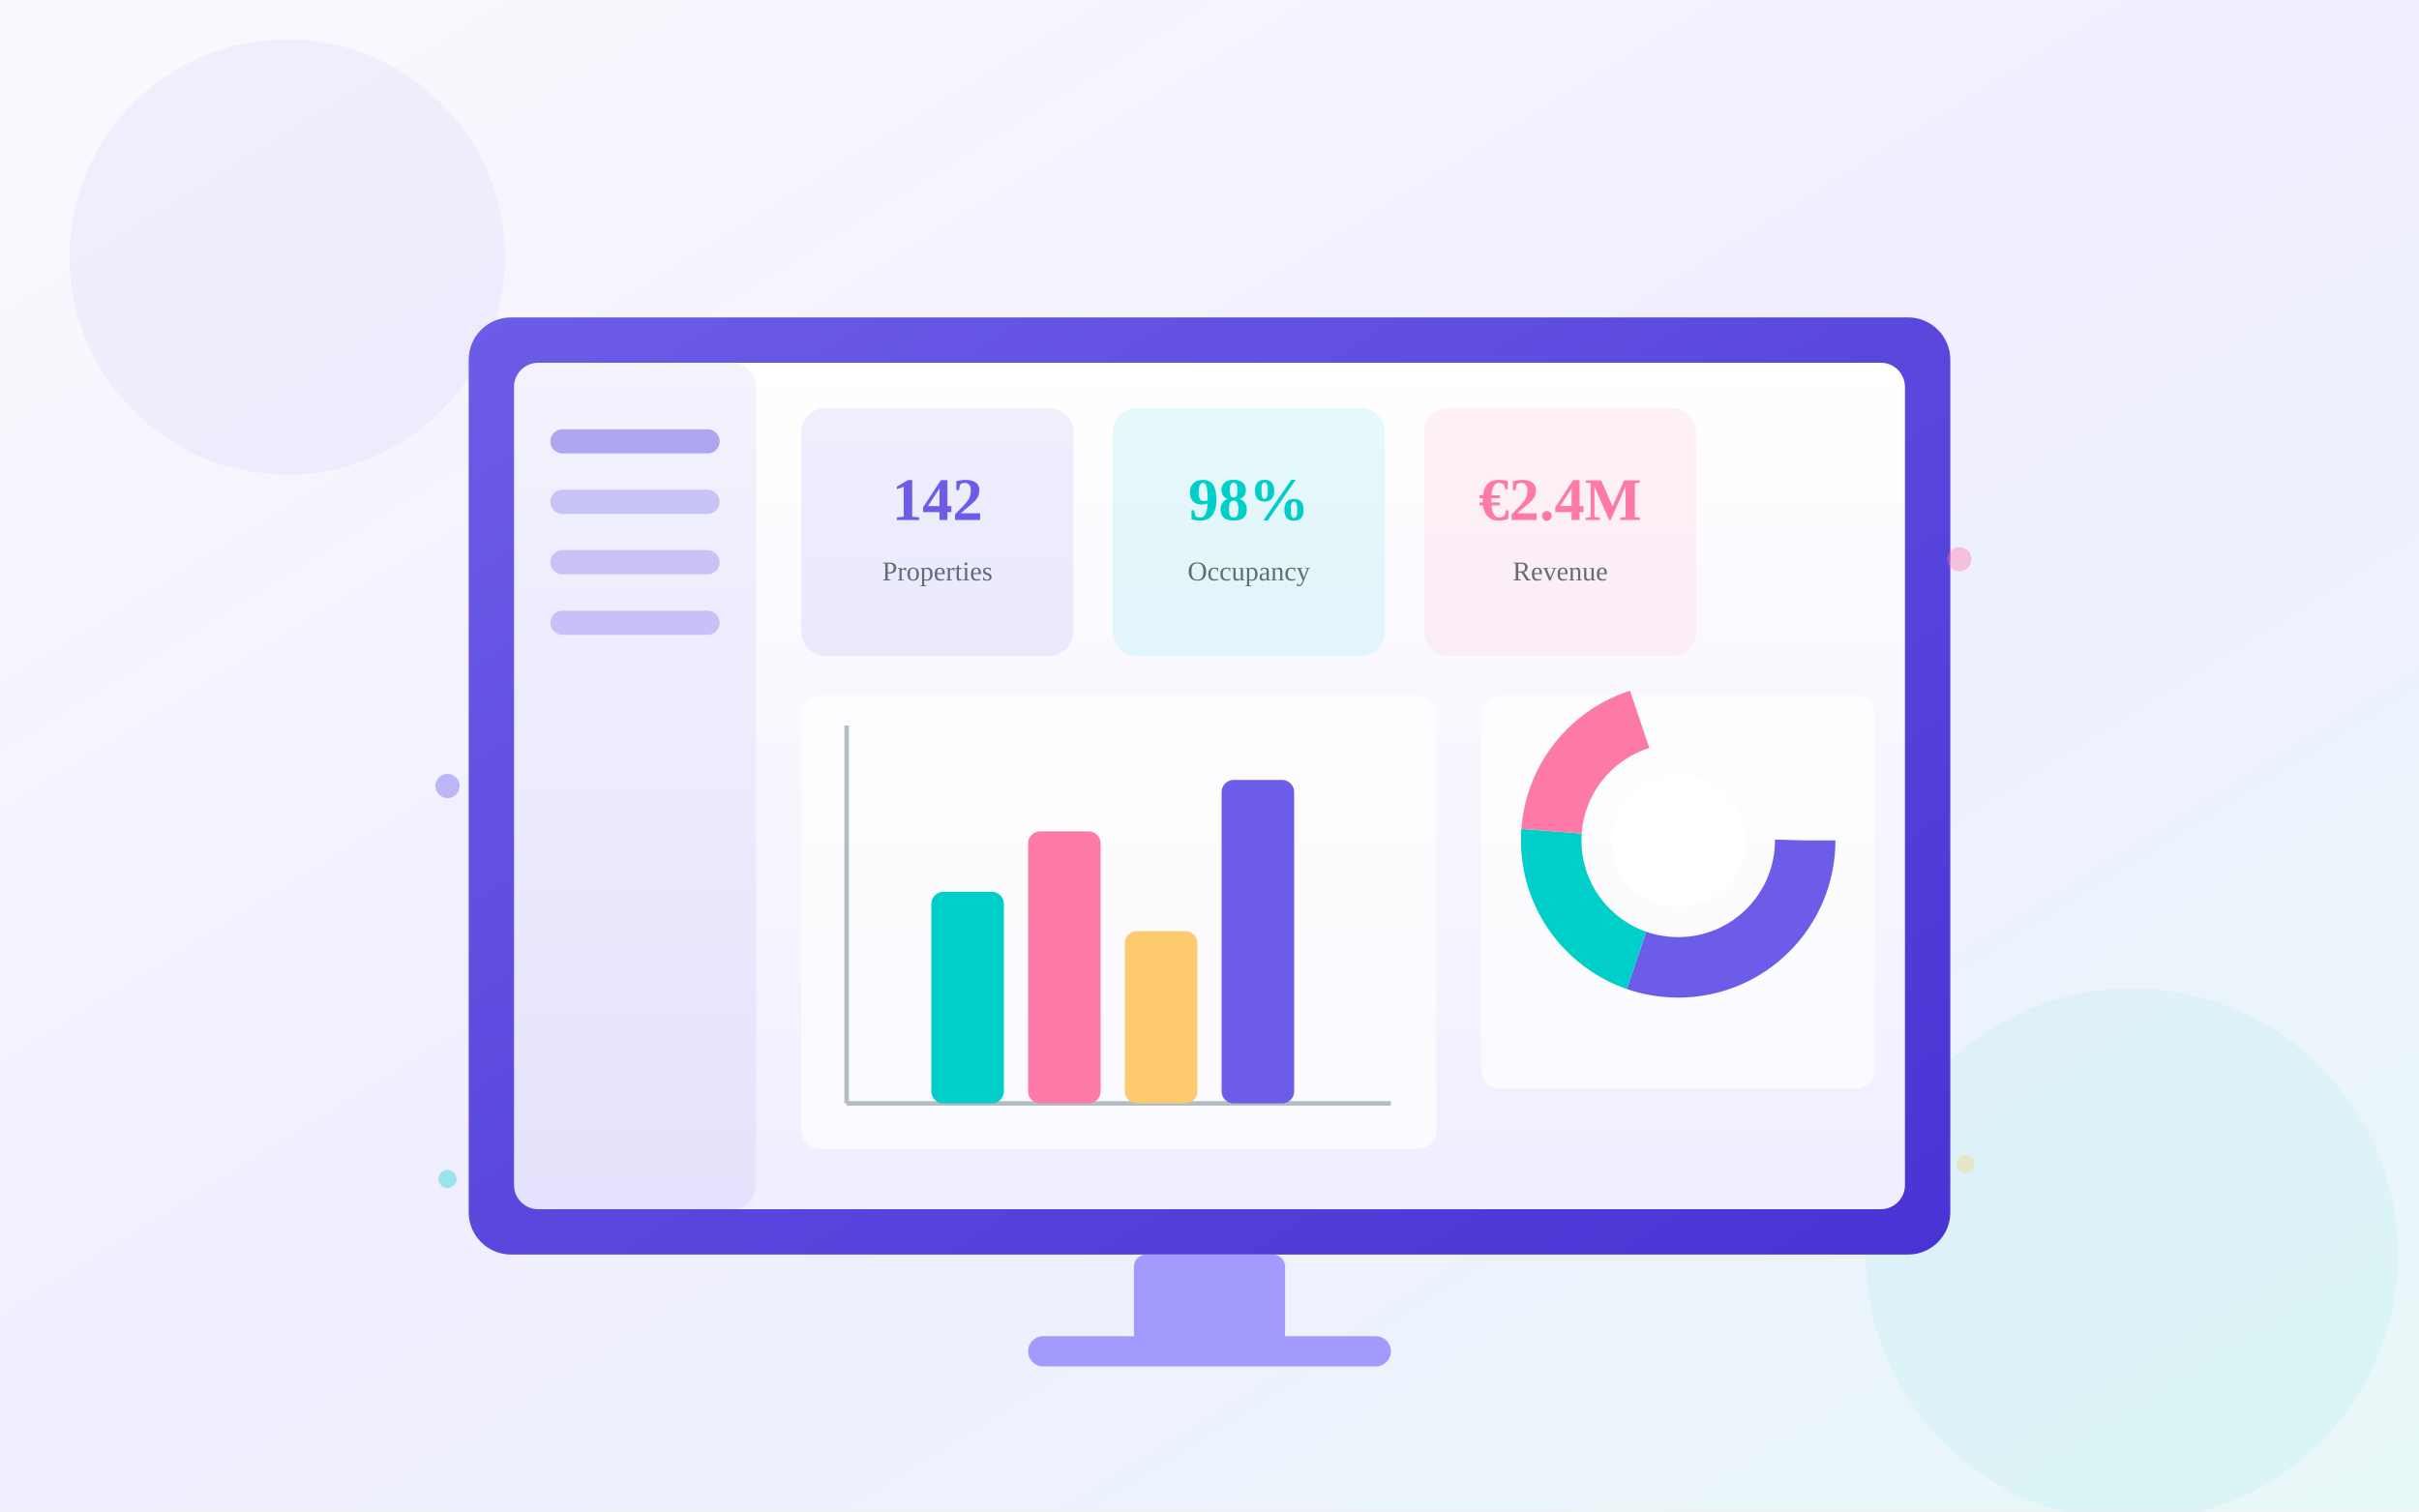
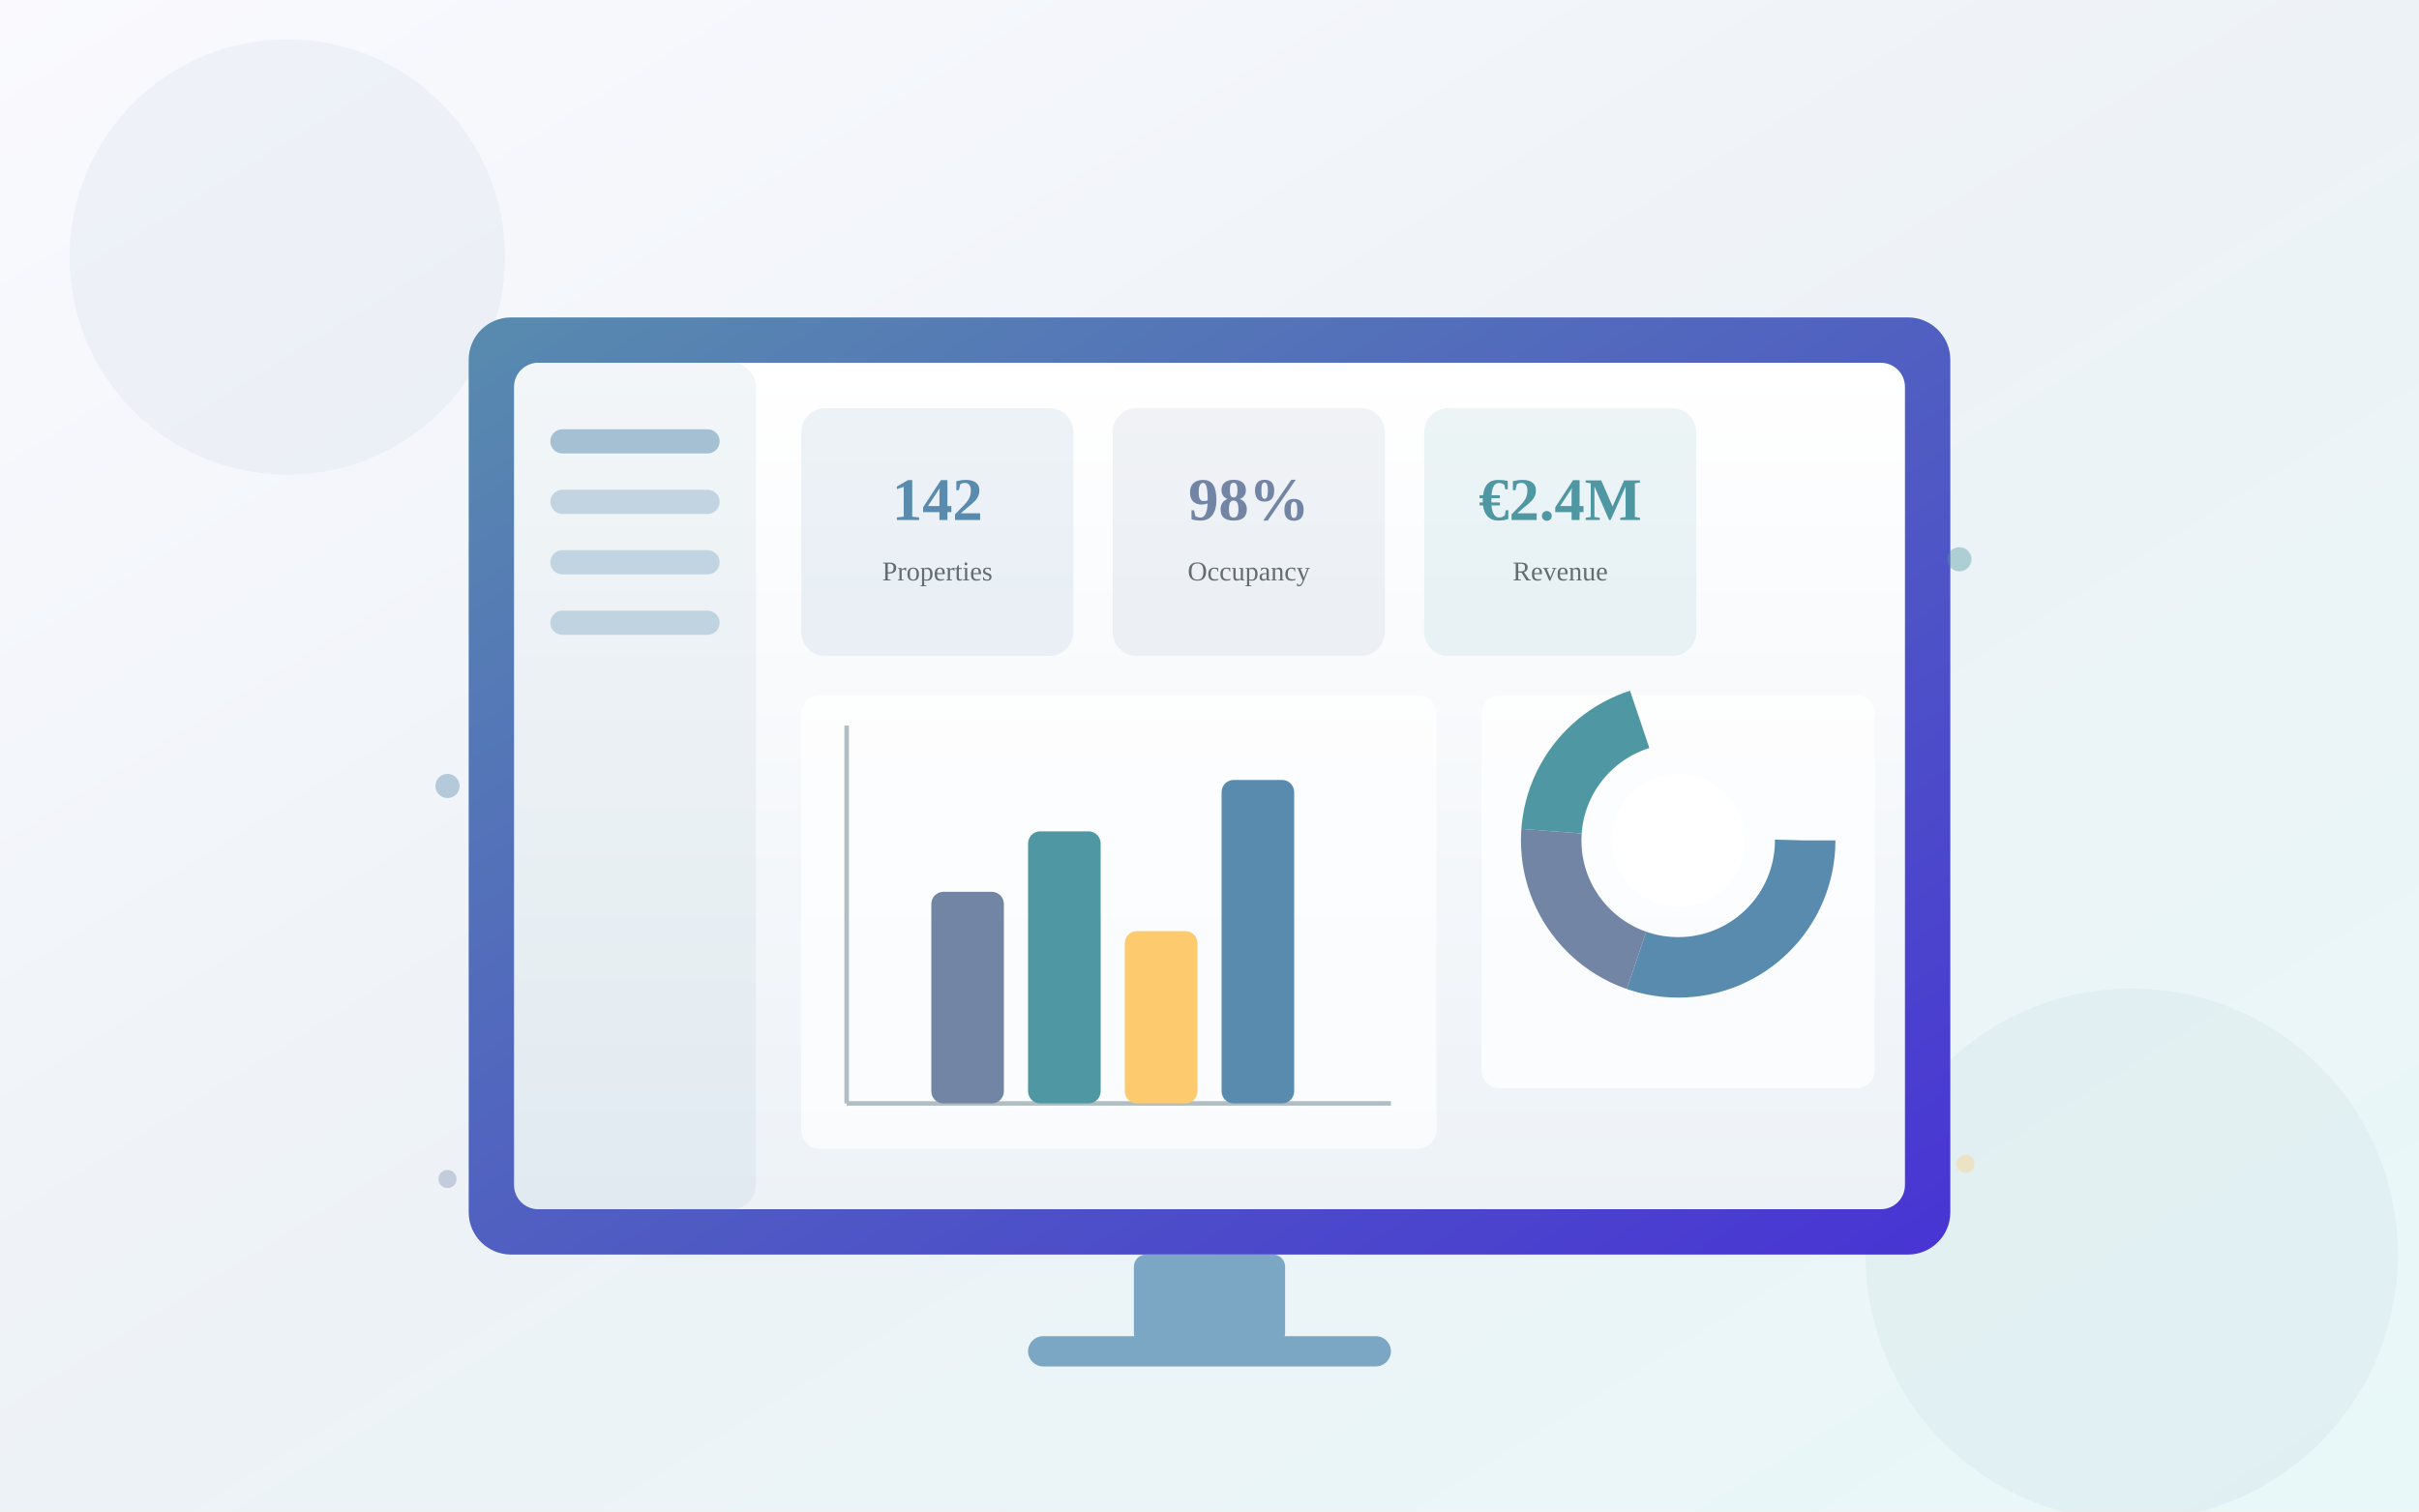
<svg xmlns="http://www.w3.org/2000/svg" viewBox="0 0 800 500" role="img" aria-labelledby="rmd-title rmd-desc">
  <defs>
    <linearGradient id="rmd-bg" x1="0%" y1="0%" x2="100%" y2="100%">
      <stop offset="0%" stop-color="#fafafe" />
-       <stop offset="50%" stop-color="#f0eeff" />
+       <stop offset="50%" stop-color="#edf2f7" />
      <stop offset="100%" stop-color="#e8f8f8" />
    </linearGradient>
    <linearGradient id="rmd-screen" x1="0%" y1="0%" x2="100%" y2="100%">
-       <stop offset="0%" stop-color="#6c5ce7" />
+       <stop offset="0%" stop-color="#588BAE" />
      <stop offset="100%" stop-color="#4834d4" />
    </linearGradient>
    <linearGradient id="rmd-card" x1="0%" y1="0%" x2="0%" y2="100%">
      <stop offset="0%" stop-color="#ffffff" />
-       <stop offset="100%" stop-color="#f0eeff" />
+       <stop offset="100%" stop-color="#edf2f7" />
    </linearGradient>
  </defs>
  <style>
    @keyframes rmd-bar1 {
      0%{transform:scaleY(0)} 60%{transform:scaleY(1)} 100%{transform:scaleY(1)}
    }
    @keyframes rmd-bar2 {
      0%,15%{transform:scaleY(0)} 75%{transform:scaleY(1)} 100%{transform:scaleY(1)}
    }
    @keyframes rmd-bar3 {
      0%,30%{transform:scaleY(0)} 90%{transform:scaleY(1)} 100%{transform:scaleY(1)}
    }
    @keyframes rmd-bar4 {
      0%,45%{transform:scaleY(0)} 100%{transform:scaleY(1)}
    }
    @keyframes rmd-pie {
      from{transform:rotate(0deg)} to{transform:rotate(360deg)}
    }
    @keyframes rmd-pulse {
      0%,100%{opacity:.5;r:4} 50%{opacity:1;r:6}
    }
    .rmd-b1{animation:rmd-bar1 2s ease-out infinite;transform-origin:330px 350px}
    .rmd-b2{animation:rmd-bar2 2s ease-out infinite;transform-origin:360px 350px}
    .rmd-b3{animation:rmd-bar3 2s ease-out infinite;transform-origin:390px 350px}
    .rmd-b4{animation:rmd-bar4 2s ease-out infinite;transform-origin:420px 350px}
    .rmd-pie{animation:rmd-pie 12s linear infinite;transform-origin:555px 278px}
    .rmd-dot{animation:rmd-pulse 2s ease-in-out infinite}
  </style>
  <rect width="800" height="500" fill="url(#rmd-bg)" />
-   <circle cx="95" cy="85" r="72" fill="rgba(108,92,231,.06)" />
-   <circle cx="705" cy="415" r="88" fill="rgba(0,206,201,.06)" />
+   <circle cx="95" cy="85" r="72" fill="rgba(88,139,174,.06)" />
+   <circle cx="705" cy="415" r="88" fill="rgba(114,133,165,.06)" />
  <rect x="155" y="105" width="490" height="310" rx="14" fill="url(#rmd-screen)" />
  <rect x="170" y="120" width="460" height="280" rx="8" fill="url(#rmd-card)" />
-   <rect x="375" y="415" width="50" height="30" rx="4" fill="#a29bfe" />
-   <rect x="340" y="442" width="120" height="10" rx="5" fill="#a29bfe" />
-   <rect x="170" y="120" width="80" height="280" rx="8" fill="rgba(108,92,231,.08)" />
-   <rect x="182" y="142" width="56" height="8" rx="4" fill="#6c5ce7" opacity=".5" />
-   <rect x="182" y="162" width="56" height="8" rx="4" fill="#6c5ce7" opacity=".3" />
-   <rect x="182" y="182" width="56" height="8" rx="4" fill="#6c5ce7" opacity=".3" />
-   <rect x="182" y="202" width="56" height="8" rx="4" fill="#6c5ce7" opacity=".3" />
+   <rect x="375" y="415" width="50" height="30" rx="4" fill="#7BA7C4" />
+   <rect x="340" y="442" width="120" height="10" rx="5" fill="#7BA7C4" />
+   <rect x="170" y="120" width="80" height="280" rx="8" fill="rgba(88,139,174,.08)" />
+   <rect x="182" y="142" width="56" height="8" rx="4" fill="#588BAE" opacity=".5" />
+   <rect x="182" y="162" width="56" height="8" rx="4" fill="#588BAE" opacity=".3" />
+   <rect x="182" y="182" width="56" height="8" rx="4" fill="#588BAE" opacity=".3" />
+   <rect x="182" y="202" width="56" height="8" rx="4" fill="#588BAE" opacity=".3" />
  <rect x="265" y="230" width="210" height="150" rx="6" fill="rgba(255,255,255,.7)" />
  <line x1="280" y1="365" x2="460" y2="365" stroke="#b2bec3" stroke-width="1.5" />
  <line x1="280" y1="240" x2="280" y2="365" stroke="#b2bec3" stroke-width="1.5" />
-   <rect class="rmd-b1" x="308" y="295" width="24" height="70" rx="4" fill="#00cec9" />
-   <rect class="rmd-b2" x="340" y="275" width="24" height="90" rx="4" fill="#fd79a8" />
+   <rect class="rmd-b1" x="308" y="295" width="24" height="70" rx="4" fill="#7285A5" />
+   <rect class="rmd-b2" x="340" y="275" width="24" height="90" rx="4" fill="#4F97A3" />
  <rect class="rmd-b3" x="372" y="308" width="24" height="57" rx="4" fill="#fdcb6e" />
-   <rect class="rmd-b4" x="404" y="258" width="24" height="107" rx="4" fill="#6c5ce7" />
+   <rect class="rmd-b4" x="404" y="258" width="24" height="107" rx="4" fill="#588BAE" />
  <rect x="490" y="230" width="130" height="130" rx="6" fill="rgba(255,255,255,.7)" />
  <g class="rmd-pie">
-     <circle cx="555" cy="278" r="42" fill="none" stroke="#6c5ce7" stroke-width="20" stroke-dasharray="80 185" />
-     <circle cx="555" cy="278" r="42" fill="none" stroke="#00cec9" stroke-width="20" stroke-dasharray="55 210" stroke-dashoffset="-80" />
-     <circle cx="555" cy="278" r="42" fill="none" stroke="#fd79a8" stroke-width="20" stroke-dasharray="50 215" stroke-dashoffset="-135" />
+     <circle cx="555" cy="278" r="42" fill="none" stroke="#588BAE" stroke-width="20" stroke-dasharray="80 185" />
+     <circle cx="555" cy="278" r="42" fill="none" stroke="#7285A5" stroke-width="20" stroke-dasharray="55 210" stroke-dashoffset="-80" />
+     <circle cx="555" cy="278" r="42" fill="none" stroke="#4F97A3" stroke-width="20" stroke-dasharray="50 215" stroke-dashoffset="-135" />
  </g>
  <circle cx="555" cy="278" r="22" fill="white" />
-   <rect x="265" y="135" width="90" height="82" rx="8" fill="rgba(108,92,231,.1)" />
-   <text x="310" y="172" text-anchor="middle" font-size="20" font-weight="700" fill="#6c5ce7">142</text>
+   <rect x="265" y="135" width="90" height="82" rx="8" fill="rgba(88,139,174,.1)" />
+   <text x="310" y="172" text-anchor="middle" font-size="20" font-weight="700" fill="#588BAE">142</text>
  <text x="310" y="192" text-anchor="middle" font-size="9" fill="#636e72">Properties</text>
-   <rect x="368" y="135" width="90" height="82" rx="8" fill="rgba(0,206,201,.1)" />
-   <text x="413" y="172" text-anchor="middle" font-size="20" font-weight="700" fill="#00cec9">98%</text>
+   <rect x="368" y="135" width="90" height="82" rx="8" fill="rgba(114,133,165,.1)" />
+   <text x="413" y="172" text-anchor="middle" font-size="20" font-weight="700" fill="#7285A5">98%</text>
  <text x="413" y="192" text-anchor="middle" font-size="9" fill="#636e72">Occupancy</text>
-   <rect x="471" y="135" width="90" height="82" rx="8" fill="rgba(253,121,168,.1)" />
-   <text x="516" y="172" text-anchor="middle" font-size="20" font-weight="700" fill="#fd79a8">€2.4M</text>
+   <rect x="471" y="135" width="90" height="82" rx="8" fill="rgba(79,151,163,.1)" />
+   <text x="516" y="172" text-anchor="middle" font-size="20" font-weight="700" fill="#4F97A3">€2.4M</text>
  <text x="516" y="192" text-anchor="middle" font-size="9" fill="#636e72">Revenue</text>
-   <circle class="rmd-dot" cx="148" cy="260" r="4" fill="#6c5ce7" opacity=".4" />
-   <circle class="rmd-dot" cx="648" cy="185" r="4" fill="#fd79a8" opacity=".4" style="animation-delay:.6s" />
-   <circle cx="148" cy="390" r="3" fill="#00cec9" opacity=".35" />
+   <circle class="rmd-dot" cx="148" cy="260" r="4" fill="#588BAE" opacity=".4" />
+   <circle class="rmd-dot" cx="648" cy="185" r="4" fill="#4F97A3" opacity=".4" style="animation-delay:.6s" />
+   <circle cx="148" cy="390" r="3" fill="#7285A5" opacity=".35" />
  <circle cx="650" cy="385" r="3" fill="#fdcb6e" opacity=".35" />
</svg>
